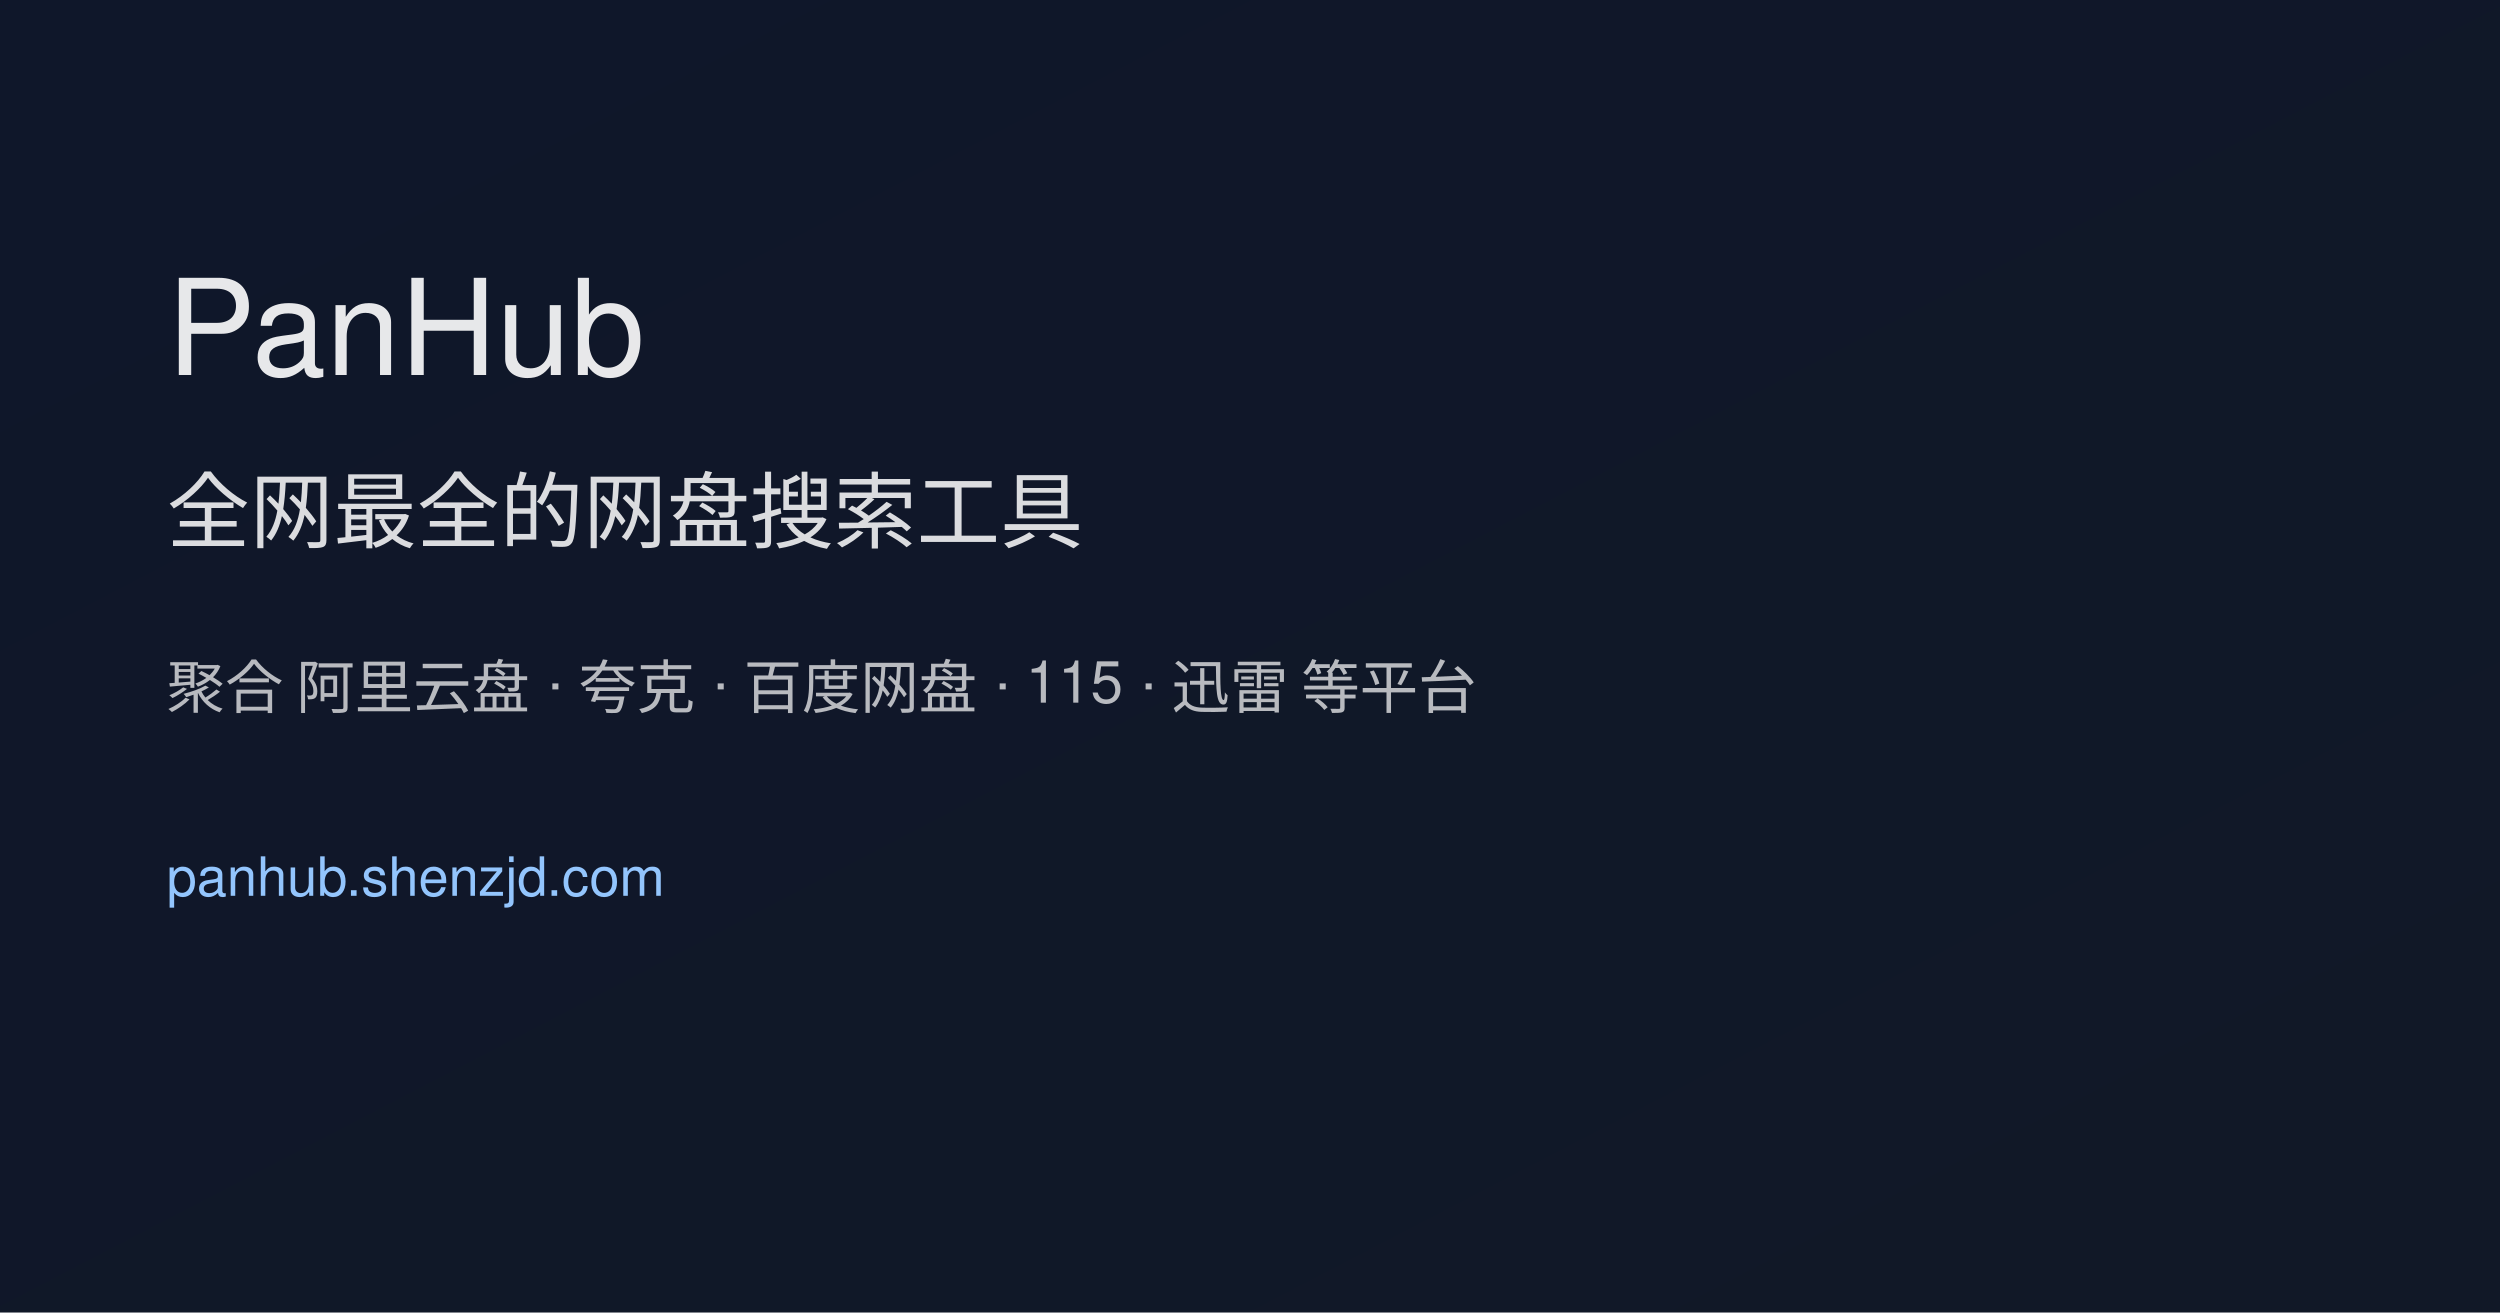
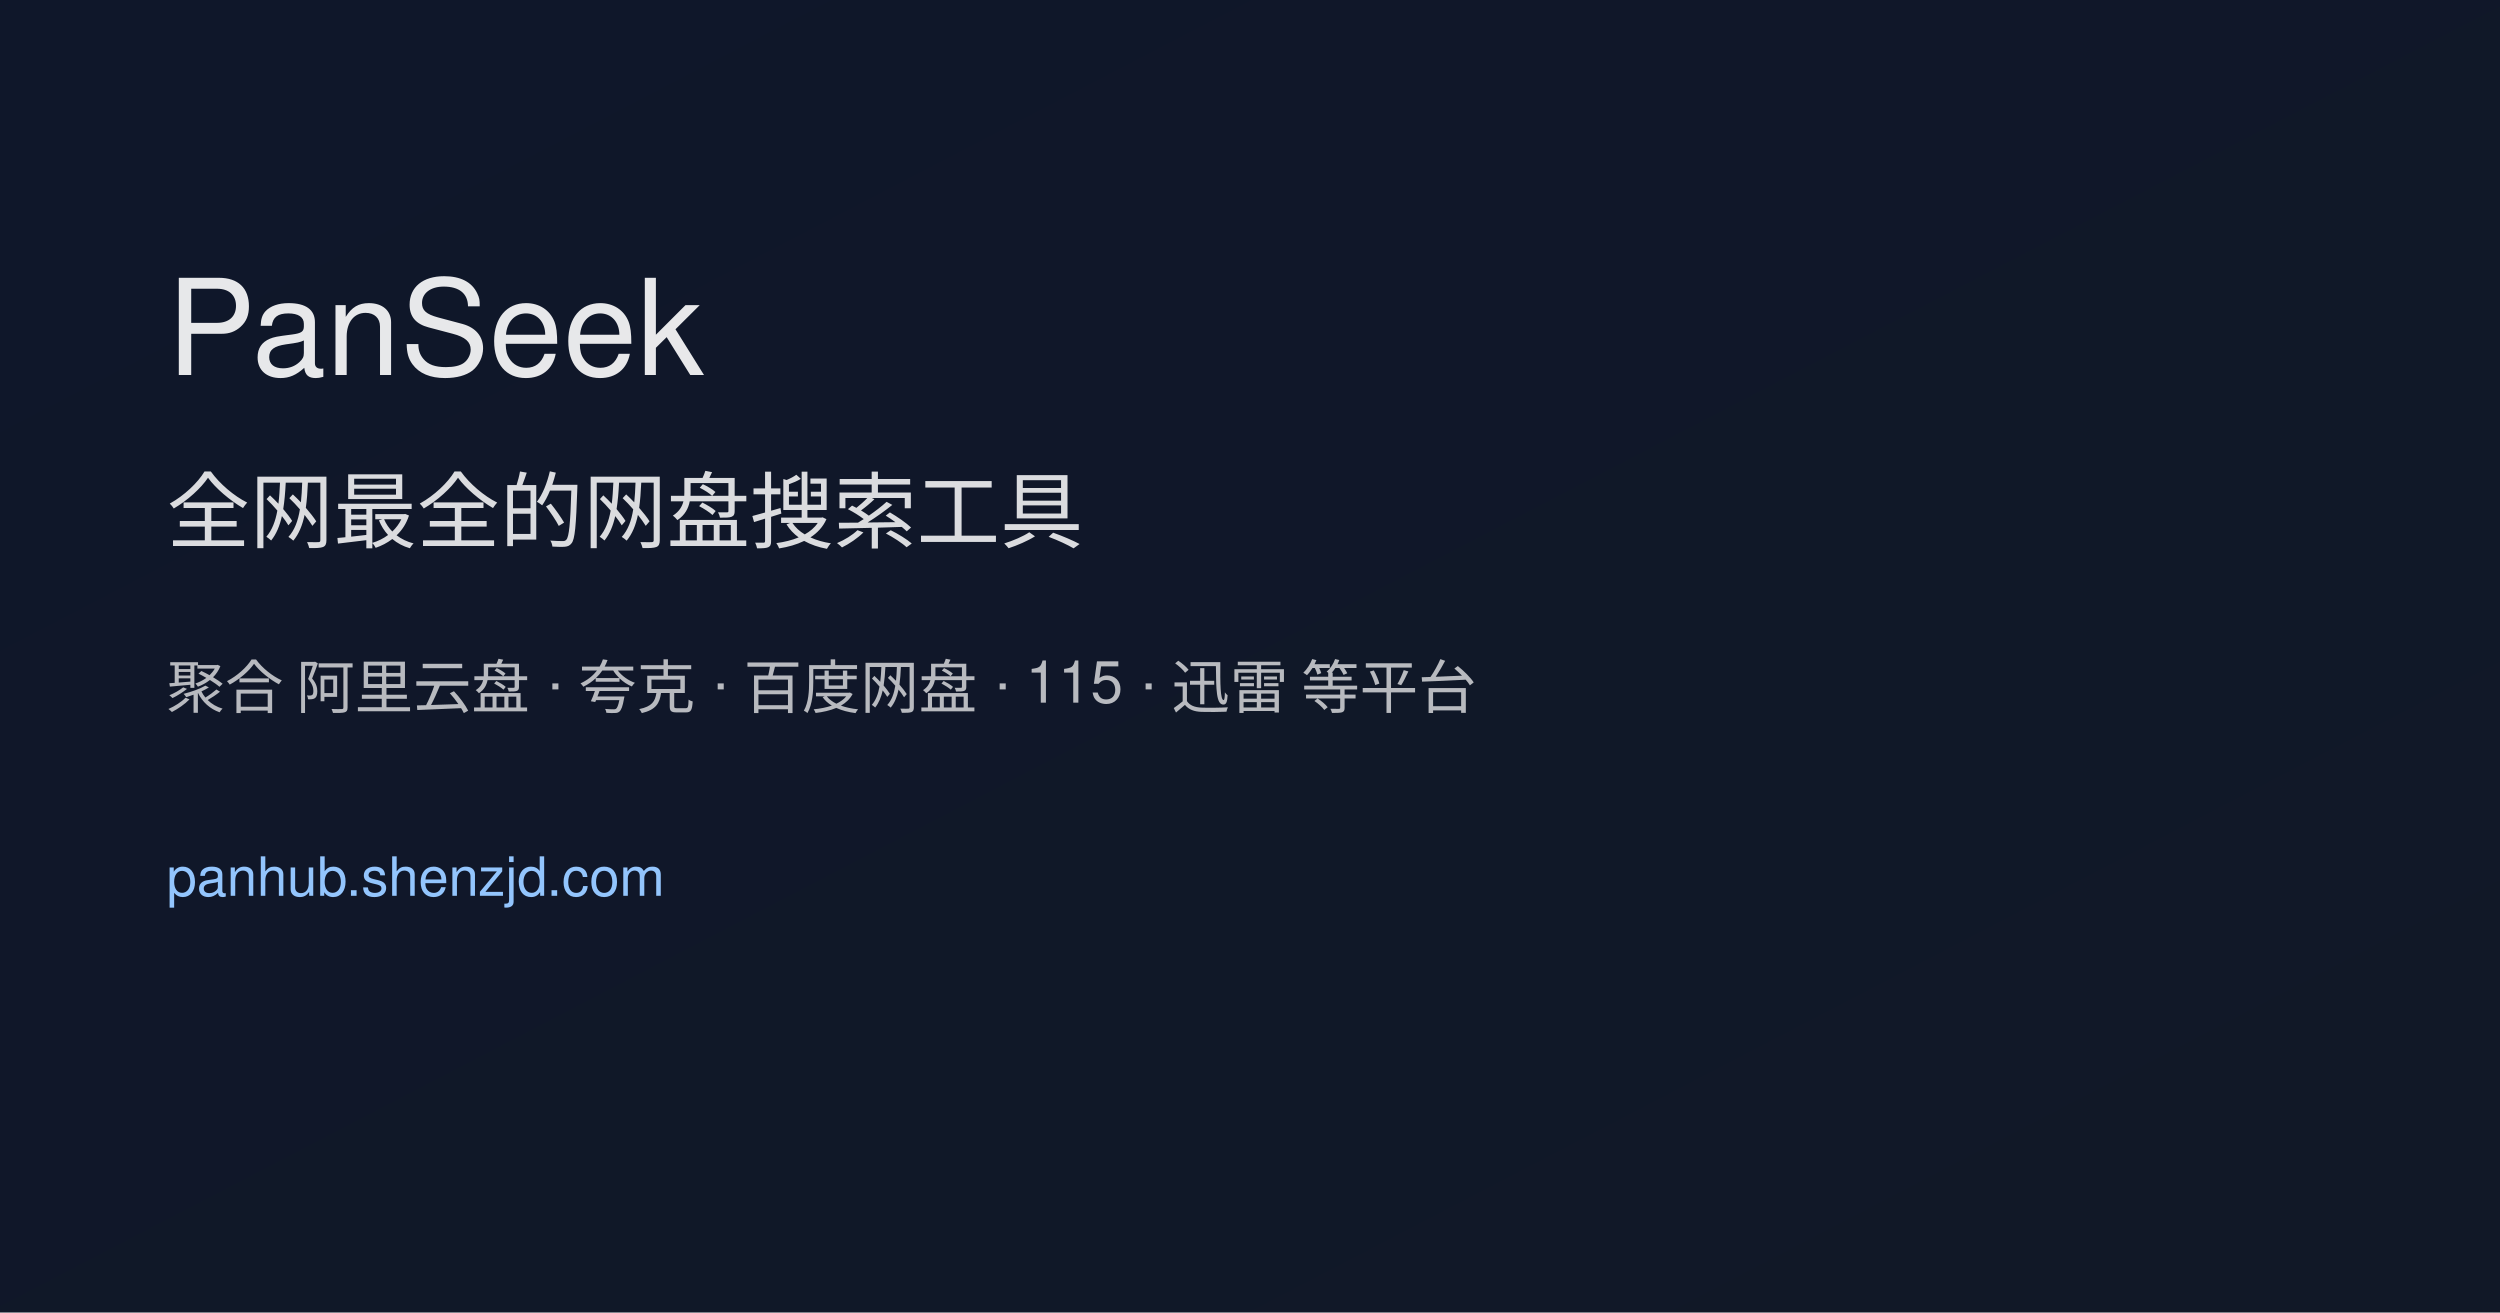
<svg xmlns="http://www.w3.org/2000/svg" width="1200" height="630" viewBox="0 0 1200 630">
  <defs>
    <linearGradient id="g" x1="0" y1="0" x2="1" y2="1">
      <stop offset="0%" stop-color="#0f172a" />
      <stop offset="100%" stop-color="#111827" />
    </linearGradient>
  </defs>
  <rect width="1200" height="630" fill="url(#g)" />
  <g fill="#ffffff" font-family="-apple-system,BlinkMacSystemFont,Segoe UI,Helvetica,Arial">
-     <text x="80" y="180" font-size="64" opacity="0.9">PanHub</text>
+     <text x="80" y="180" font-size="64" opacity="0.9">PanSeek</text>
    <text x="80" y="260" font-size="40" opacity="0.85">全网最全的网盘搜索工具</text>
    <text x="80" y="340" font-size="28" opacity="0.7">聚合 阿里云盘 · 夸克 · 百度网盘 · 115 · 迅雷 等平台</text>
    <a href="https://panhub.shenzjd.com/" target="_blank" rel="noopener noreferrer">
      <text x="80" y="430" font-size="26" fill="#93c5fd">panhub.shenzjd.com</text>
    </a>
  </g>
</svg>
